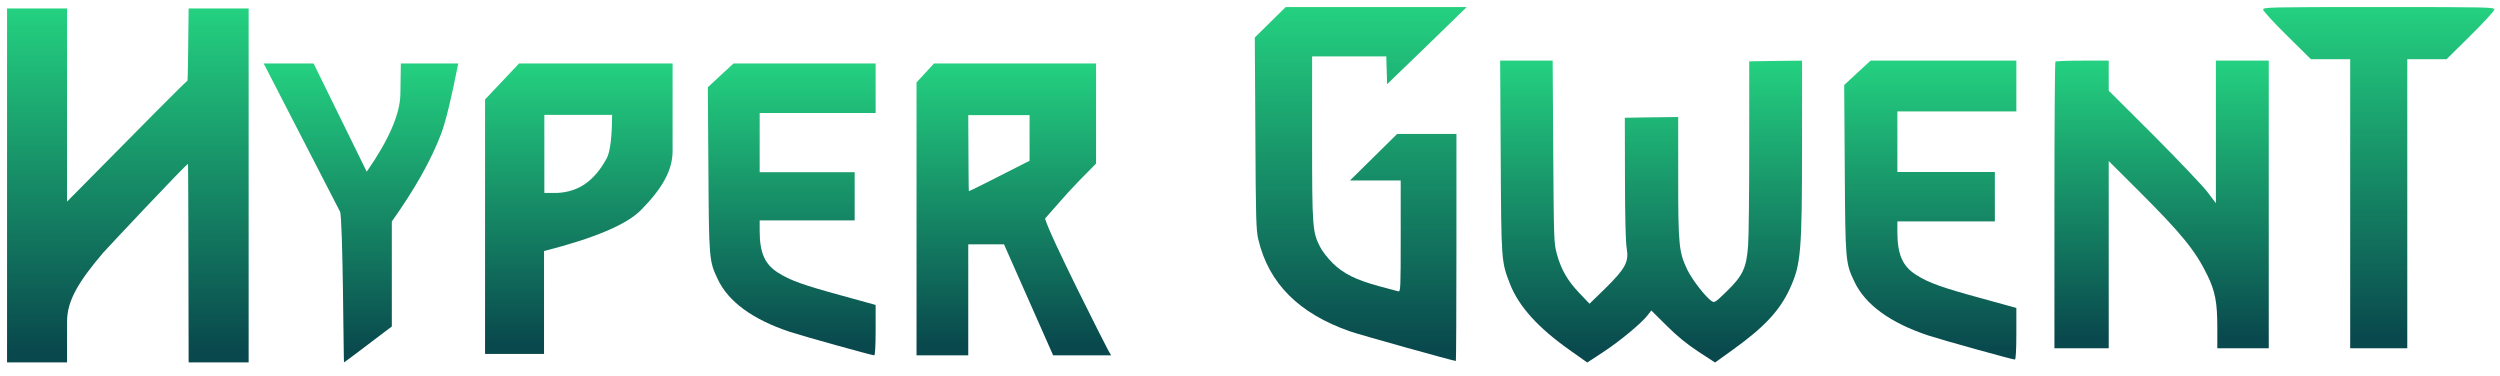
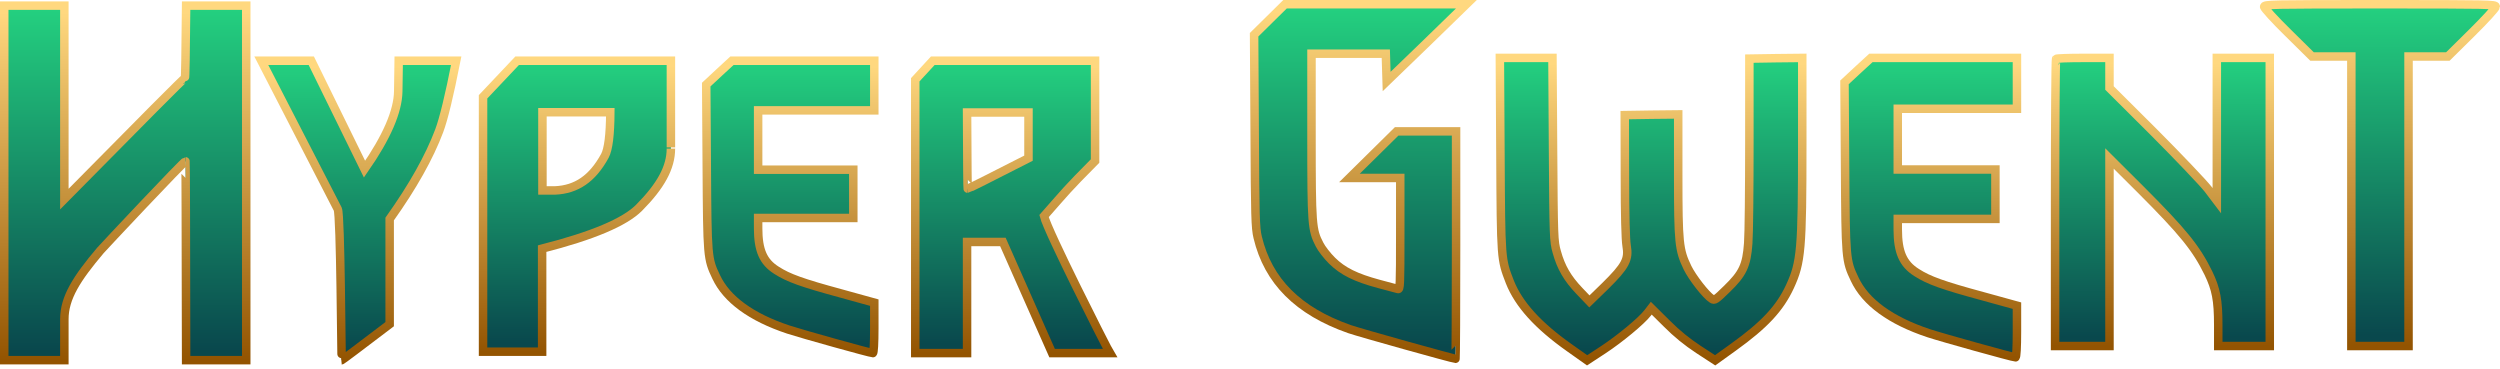
- <svg xmlns="http://www.w3.org/2000/svg" width="1773px" height="266px" viewBox="0 0 1773 266" version="1.1">
+ <svg xmlns="http://www.w3.org/2000/svg" width="1770px" height="261px" viewBox="0 0 1770 261" version="1.1">
  <defs>
    <linearGradient x1="50%" y1="3.083%" x2="50%" y2="100%" id="linearGradient-1">
      <stop stop-color="#09484D" offset="0%" />
      <stop stop-color="#24D180" offset="100%" />
    </linearGradient>
+     <linearGradient x1="50%" y1="98.019%" x2="50%" y2="0%" id="linearGradient-2">
+       <stop stop-color="#FFD87F" offset="0%" />
+       <stop stop-color="#935401" offset="100%" />
+     </linearGradient>
  </defs>
  <g id="Page-1" stroke="none" stroke-width="1" fill="none" fill-rule="evenodd">
-     <g id="Logo" fill-rule="nonzero" fill="url(#linearGradient-1)">
-       <g id="Group-5" transform="translate(5, 5)">
+     <g id="Logo" stroke="url(#linearGradient-2)" fill-rule="nonzero" stroke-width="6" fill="url(#linearGradient-1)">
+       <g id="Group-5" transform="translate(3, 3)">
        <g id="Group-3" transform="translate(0, 1)">
          <path d="M2.84217094e-14,125.5 L2.84217094e-14,1.42108547e-14 L42.561,1.42108547e-14 C42.561,17.825 42.561,27.501 42.561,29.029 C42.561,44.198 51.291,57.839 68.097,77.701 C69.953,79.883 127.137,140.778 128.337,140.778 C128.483,140.778 128.628,93.852 128.774,1.42108547e-14 L171.335,1.42108547e-14 L171.335,251 L128.774,251 C128.483,216.806 128.192,199.709 127.901,199.709 C127.319,199.709 98.872,171.153 42.561,114.041 L42.561,182.575 L42.561,251 L2.84217094e-14,251 L2.84217094e-14,125.5 Z" id="Shape" transform="translate(85.66739, 125.5) scale(-1, 1) rotate(-180) translate(-85.66739, -125.5) " />
          <g id="Group" transform="translate(182, 39)">
            <path d="M54.132,106.94 C56.226,102.658 56.645,0 56.959,0 C57.238,0 68.546,8.494 90.883,25.482 L90.883,99.943 C107.266,122.956 118.958,143.774 125.959,162.394 C129.1,170.749 133.114,187.284 138,212 L117.687,212 L97.27,212 L96.956,190.382 C96.747,176.179 88.789,157.799 73.083,135.241 L35.39,212 L0,212 C33.156,147.739 51.2,112.719 54.132,106.94 Z" id="Shape" transform="translate(69, 106) scale(-1, 1) rotate(-180) translate(-69, -106) " />
            <path d="M157,180.465 L157,0 L198.831,0 L198.831,72.958 C234.44,82.042 257.322,91.699 267.476,101.927 C282.706,117.27 290,130.359 290,143.771 C290,143.413 290,164.156 290,206 L181.133,206 L157,180.465 Z M243.235,138.621 C234.44,122.527 223.178,114.802 207.84,114.158 L199.045,114.158 L199.045,169.521 L247.097,169.521 C247.025,153.57 245.738,143.27 243.235,138.621 Z" id="Shape" transform="translate(223.5, 103) scale(-1, 1) rotate(-180) translate(-223.5, -103) " />
            <path d="M463,193.523 L463,0 L499.685,0 L499.685,78.703 L525.041,78.703 L559.891,0 L601,0 L598.95,3.558 C597.871,5.391 556.978,85.711 554.173,97.031 C570.5,115.5 569.5,115 590.318,136 C590.318,154.032 590.318,177.699 590.318,207 L475.408,207 L463,193.523 Z M543.167,138 C515.042,123.625 500.692,116.438 500.116,116.438 C499.973,116.438 499.829,134.406 499.685,170.344 L543.167,170.344 L543.167,138 Z" id="Shape" transform="translate(532, 103.5) scale(-1, 1) rotate(-180) translate(-532, -103.5) " />
            <path d="M324.116,198.603 L315,190.108 L315.396,131.914 C315.793,68.056 315.892,66.884 322.035,53.996 C329.466,38.08 346.905,25.387 373.063,16.697 C382.179,13.67 431.226,0 433.009,0 C433.604,0 434,6.835 434,17.868 L434,35.737 L410.319,42.279 C382.972,49.7 373.162,53.215 364.839,58.585 C355.327,64.541 351.76,72.841 351.76,88.366 L351.76,95.689 L385.449,95.689 L419.137,95.689 L419.137,112.776 L419.137,129.863 L385.449,129.863 L351.76,129.863 L351.76,150.856 L351.76,171.849 L392.88,171.849 L434,171.849 L434,189.425 L434,207 L383.566,207 L333.231,207 L324.116,198.603 Z" id="Shape" transform="translate(374.5, 103.5) scale(-1, 1) rotate(-180) translate(-374.5, -103.5) " />
          </g>
        </g>
        <g id="Group-4" transform="translate(884, 0)">
          <path d="M11.846,240.2 L0.9,229.4 L1.305,161.4 C1.609,100.9 1.812,92.7 3.434,86 C10.832,55 32.115,33.7 68.398,21 C75.594,18.5 141.775,5.68434189e-14 143.498,5.68434189e-14 C143.7,5.68434189e-14 143.903,36.2 143.903,80.5 L143.903,161 L122.822,161 L101.843,161 L85.121,144.5 L68.398,128 L86.438,128 L104.377,128 L104.377,88.4 C104.377,51.2 104.276,48.9 102.654,49.4 C101.641,49.6 95.56,51.3 89.175,53 C72.858,57.4 63.736,61.9 56.135,69.4 C52.689,72.8 48.635,78 47.216,80.9 C41.845,91.3 41.541,94.5 41.541,157.8 L41.541,216 L67.891,216 L94.141,216 L94.445,206.1 L94.749,196.3 L123.025,223.6 L151.2,251 L86.945,251 L22.791,251 L11.846,240.2 Z" id="Shape" transform="translate(76.05, 125.5) scale(-1, 1) rotate(-180) translate(-76.05, -125.5) " />
          <path d="M716,240.2 C716,239.3 723.593,230.9 733.007,221.7 L749.914,205 L763.884,205 L777.753,205 L777.753,102.5 L777.753,-5.68434189e-14 L798,-5.68434189e-14 L818.247,-5.68434189e-14 L818.247,102.5 L818.247,205 L832.217,205 L846.086,205 L863.094,221.8 C872.407,231 880,239.3 880,240.3 C880,241.9 875.242,242 798,242 C720.353,242 716,241.9 716,240.2 Z" id="Shape" transform="translate(798, 121) scale(-1, 1) rotate(-180) translate(-798, -121) " />
          <g id="Group-2" transform="translate(174, 38)">
            <path d="M1.304,145.9 C1.708,71.1 1.708,71.7 7.966,55.5 C14.224,39.7 27.852,24.6 50.261,8.8 L62.677,1.42108547e-14 L73.983,7.4 C85.995,15.3 101.035,27.8 105.477,33.5 L108.101,36.9 L118.902,26.2 C126.372,18.7 133.337,13.1 141.514,7.7 L153.324,1.42108547e-14 L166.245,9.3 C188.25,25.1 199.152,36.8 206.319,52.3 C214.192,69.4 215,78.4 215,153.1 L215,214.1 L196.326,213.9 L177.55,213.6 L177.55,154.1 C177.55,121.4 177.247,89.3 176.743,82.9 C175.632,67.1 172.907,61.4 161.399,50.3 C153.728,42.8 152.819,42.2 151.002,43.5 C146.864,46.1 137.072,58.7 133.741,65.6 C127.684,78.2 127.18,83 127.18,131.1 L127.18,174.1 L108.303,173.9 L89.326,173.6 L89.427,130.6 C89.427,103.3 89.932,85.2 90.638,81.1 C92.354,71.5 89.831,66.7 75.497,52.6 L64.292,41.7 L57.125,49.2 C48.747,58 44.205,65.8 41.176,76.8 C39.056,84.3 38.955,86.7 38.552,149.4 L38.148,214.1 L19.574,214.1 L0.9,214.1 L1.304,145.9 Z" id="Shape" transform="translate(107.95, 107.05) scale(-1, 1) rotate(-180) translate(-107.95, -107.05) " />
            <path d="M254.253,203.4 L244.9,194.7 L245.307,135.1 C245.713,69.7 245.815,68.5 252.118,55.3 C259.743,39 277.636,26 304.476,17.1 C313.829,14 364.153,0 365.983,0 C366.593,0 367,7 367,18.3 L367,36.6 L342.702,43.3 C314.642,50.9 304.578,54.5 296.038,60 C286.278,66.1 282.618,74.6 282.618,90.5 L282.618,98 L317.184,98 L351.75,98 L351.75,115.5 L351.75,133 L317.184,133 L282.618,133 L282.618,154.5 L282.618,176 L324.809,176 L367,176 L367,194 L367,212 L315.252,212 L263.606,212 L254.253,203.4 Z" id="Shape" transform="translate(305.95, 106) scale(-1, 1) rotate(-180) translate(-305.95, -106) " />
            <path d="M394.709,203.3 C394.304,203 394,157.1 394,101.3 L394,-5.68434189e-14 L413.253,-5.68434189e-14 L432.507,-5.68434189e-14 L432.507,66.4 L432.507,132.8 L454.192,111.2 C484.491,80.9 493.915,69.3 502.528,51.7 C508,40.4 509.52,32.5 509.52,14.8 L509.52,-5.68434189e-14 L527.76,-5.68434189e-14 L546,-5.68434189e-14 L546,102 L546,204 L527.253,204 L508.507,204 L508.507,153.4 L508.507,102.9 L502.224,111.2 C498.677,115.7 481.552,133.7 464.224,151.1 L432.507,182.7 L432.507,193.4 L432.507,204 L413.963,204 C403.728,204 395.013,203.7 394.709,203.3 Z" id="Shape" transform="translate(470, 102) scale(-1, 1) rotate(-180) translate(-470, -102) " />
          </g>
        </g>
      </g>
    </g>
  </g>
</svg>
